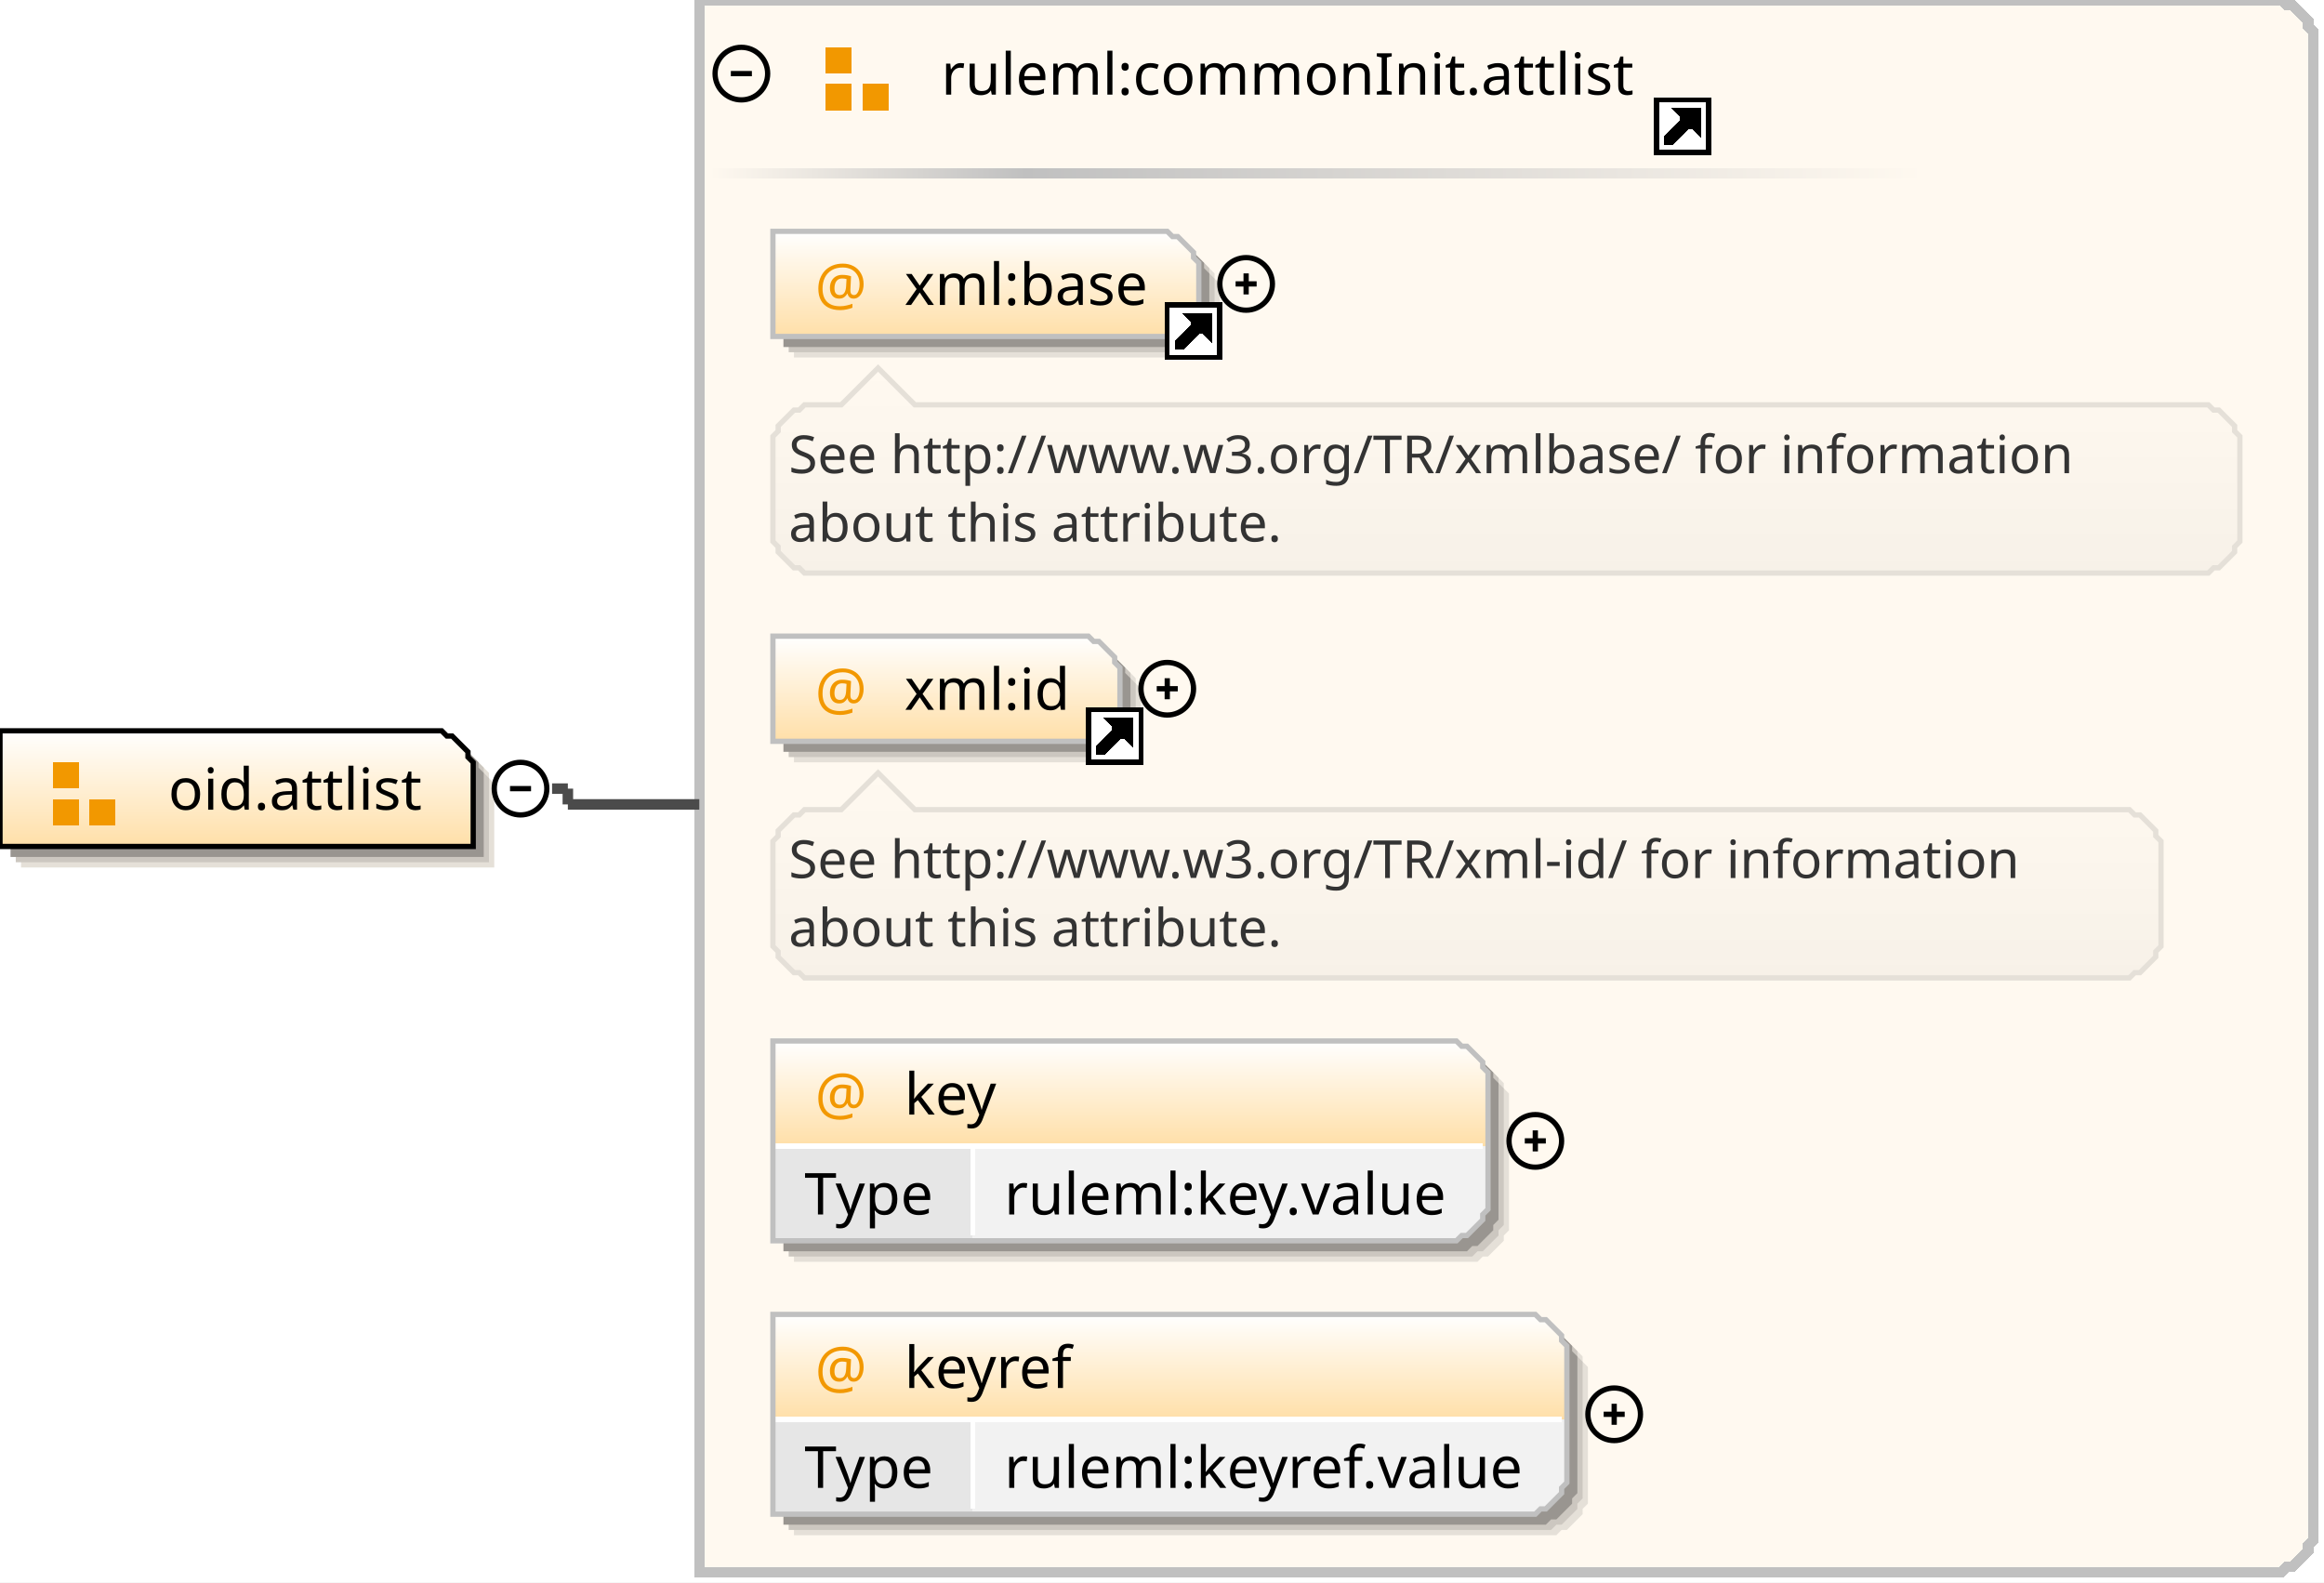
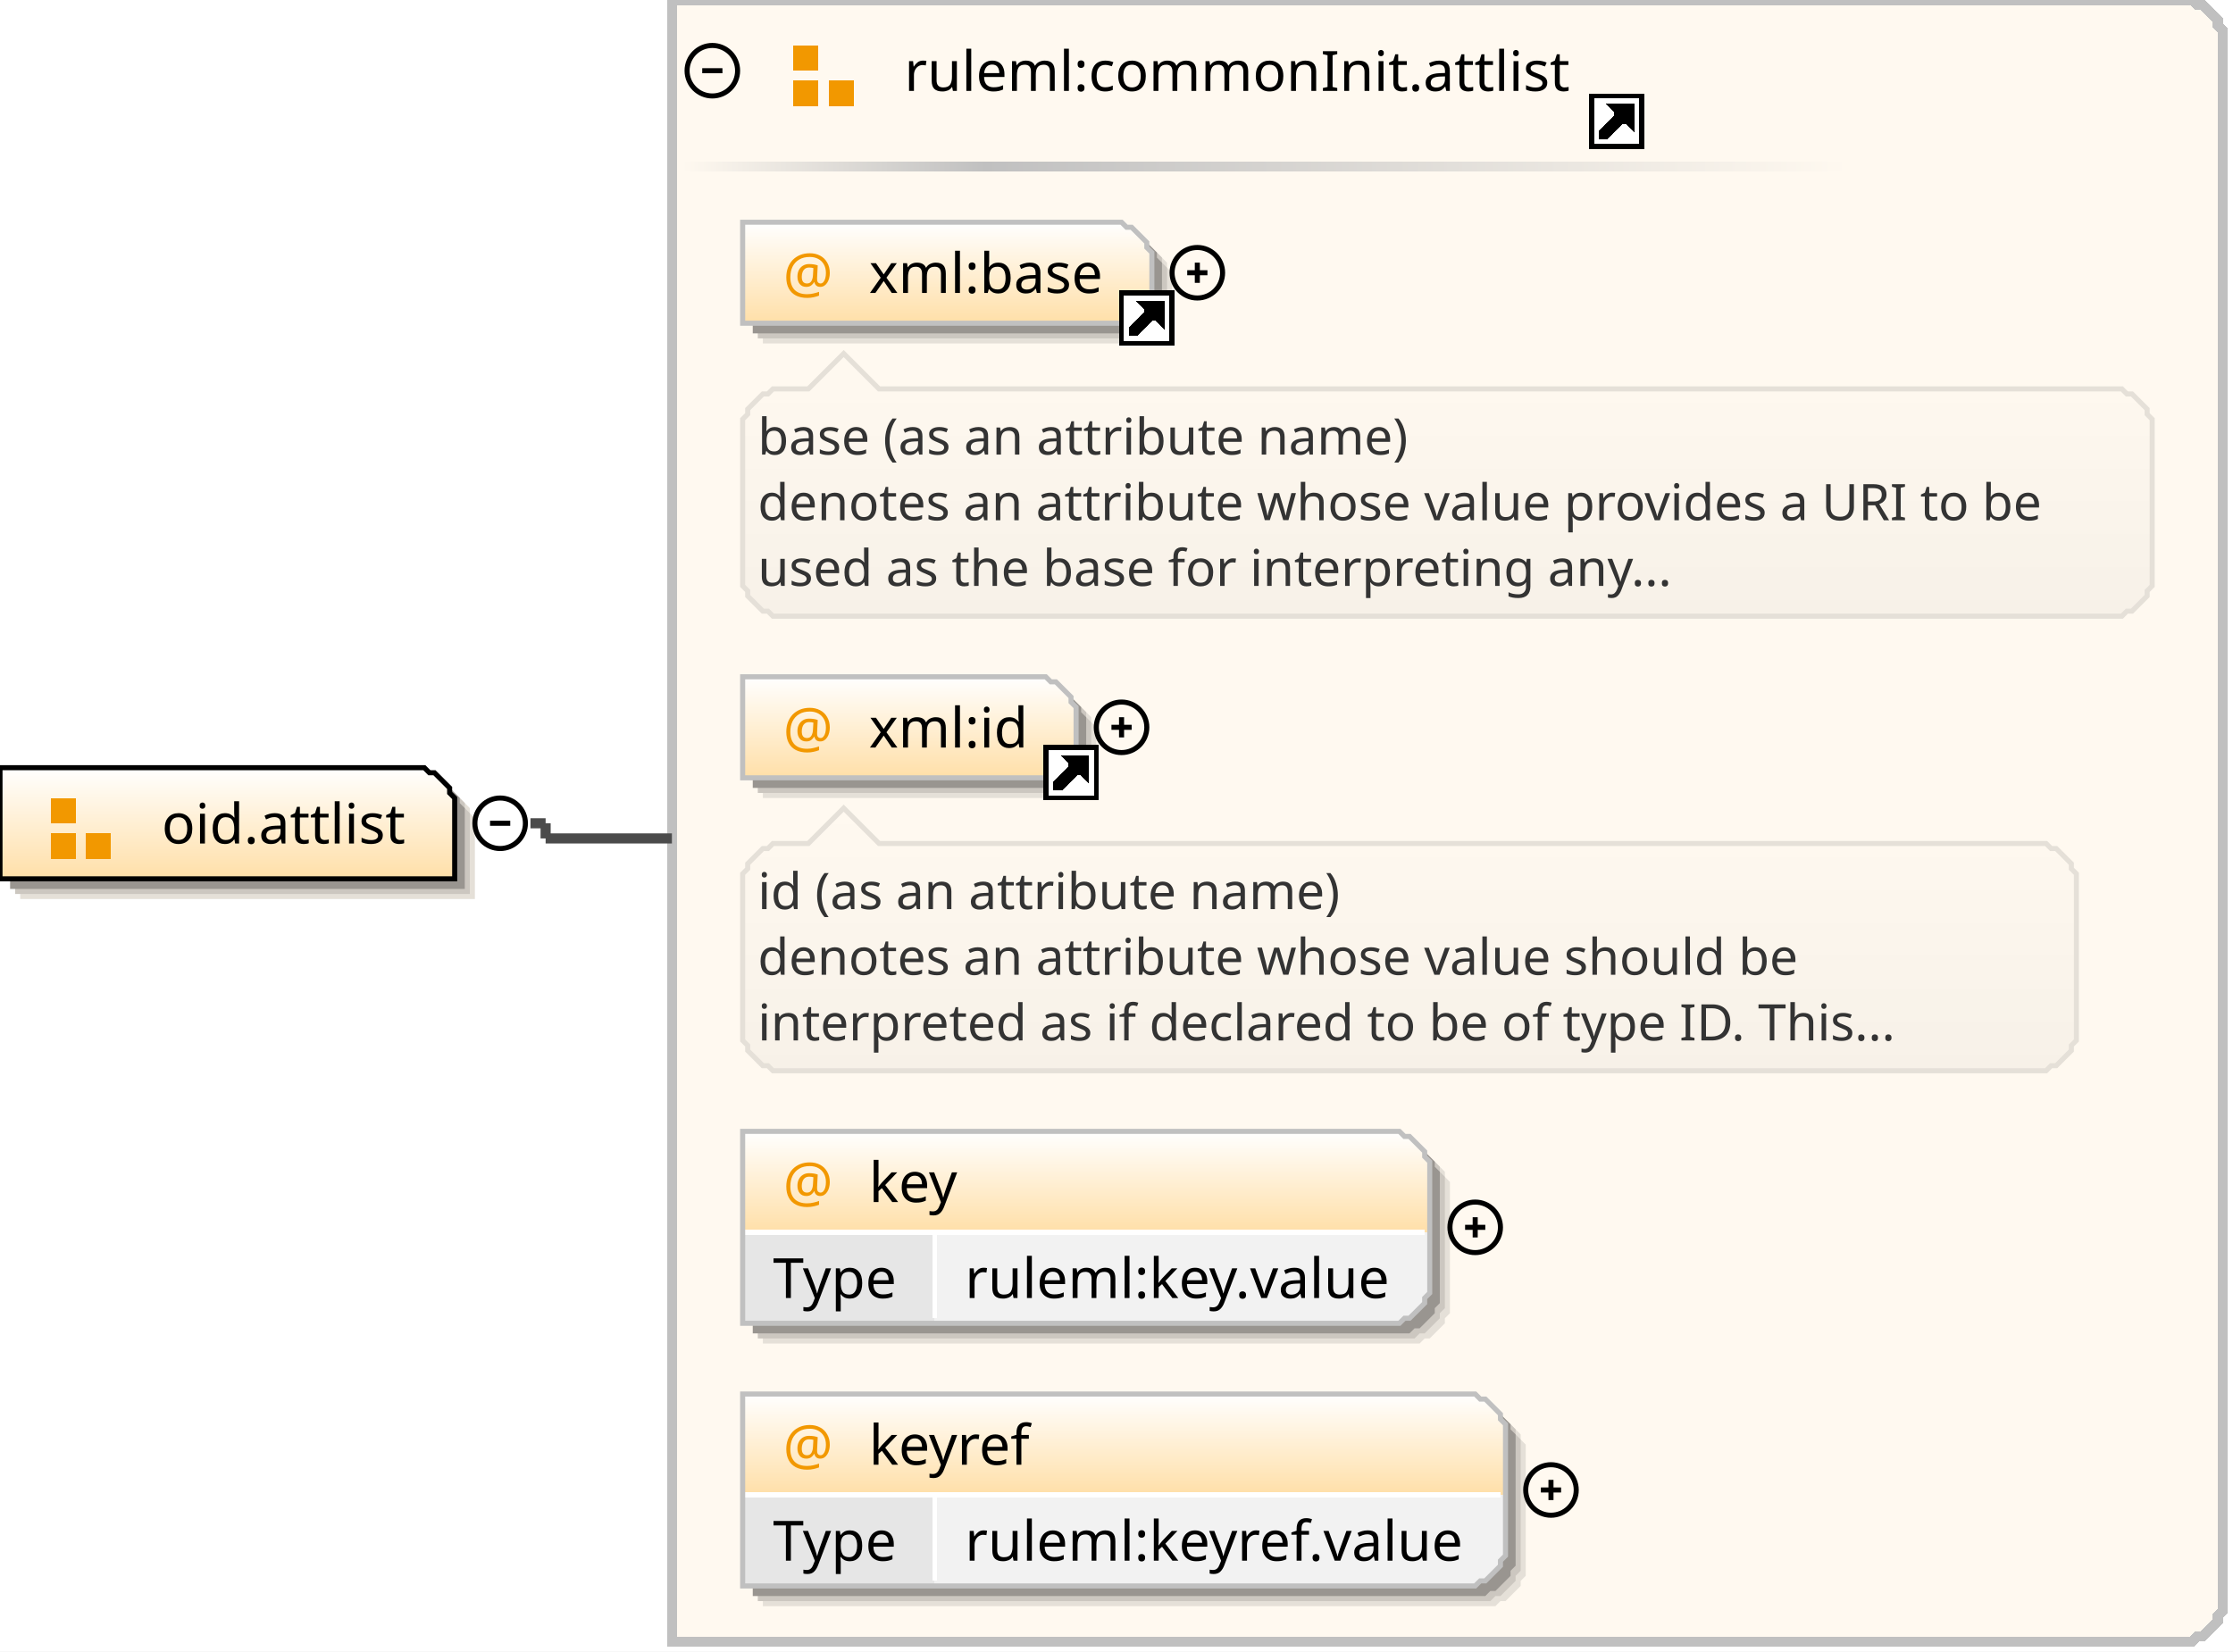
- <svg xmlns="http://www.w3.org/2000/svg" color-interpolation="auto" color-rendering="auto" fill="black" fill-opacity="1" font-family="'Dialog'" font-size="12" font-style="normal" font-weight="normal" height="301" image-rendering="auto" shape-rendering="auto" stroke="black" stroke-dasharray="none" stroke-dashoffset="0" stroke-linecap="square" stroke-linejoin="miter" stroke-miterlimit="10" stroke-opacity="1" stroke-width="1" text-rendering="auto" width="442">
+ <svg xmlns="http://www.w3.org/2000/svg" color-interpolation="auto" color-rendering="auto" fill="black" fill-opacity="1" font-family="'Dialog'" font-size="12" font-style="normal" font-weight="normal" height="327" image-rendering="auto" shape-rendering="auto" stroke="black" stroke-dasharray="none" stroke-dashoffset="0" stroke-linecap="square" stroke-linejoin="miter" stroke-miterlimit="10" stroke-opacity="1" stroke-width="1" text-rendering="auto" width="442">
  <defs id="genericDefs" />
  <g>
    <defs id="defs1">
-       <linearGradient gradientUnits="userSpaceOnUse" id="linearGradient1" spreadMethod="pad" x1="0" x2="0" y1="139" y2="161">
+       <linearGradient gradientUnits="userSpaceOnUse" id="linearGradient1" spreadMethod="pad" x1="0" x2="0" y1="152" y2="174">
        <stop offset="0%" stop-color="white" stop-opacity="1" />
        <stop offset="100%" stop-color="rgb(255,223,168)" stop-opacity="1" />
      </linearGradient>
      <linearGradient gradientUnits="userSpaceOnUse" id="linearGradient2" spreadMethod="pad" x1="195" x2="366" y1="32" y2="32">
        <stop offset="0%" stop-color="silver" stop-opacity="1" />
        <stop offset="100%" stop-color="rgb(255,249,240)" stop-opacity="1" />
      </linearGradient>
      <linearGradient gradientUnits="userSpaceOnUse" id="linearGradient3" spreadMethod="pad" x1="135" x2="195" y1="32" y2="32">
        <stop offset="0%" stop-color="rgb(255,249,240)" stop-opacity="1" />
        <stop offset="100%" stop-color="silver" stop-opacity="1" />
      </linearGradient>
      <linearGradient gradientUnits="userSpaceOnUse" id="linearGradient4" spreadMethod="pad" x1="147" x2="147" y1="44" y2="64">
        <stop offset="0%" stop-color="white" stop-opacity="1" />
        <stop offset="100%" stop-color="rgb(255,223,168)" stop-opacity="1" />
      </linearGradient>
-       <linearGradient gradientUnits="userSpaceOnUse" id="linearGradient5" spreadMethod="pad" x1="147" x2="147" y1="70" y2="109">
+       <linearGradient gradientUnits="userSpaceOnUse" id="linearGradient5" spreadMethod="pad" x1="147" x2="147" y1="70" y2="122">
        <stop offset="0%" stop-color="rgb(255,249,240)" stop-opacity="1" />
        <stop offset="100%" stop-color="rgb(247,241,232)" stop-opacity="1" />
      </linearGradient>
-       <linearGradient gradientUnits="userSpaceOnUse" id="linearGradient6" spreadMethod="pad" x1="147" x2="147" y1="121" y2="141">
+       <linearGradient gradientUnits="userSpaceOnUse" id="linearGradient6" spreadMethod="pad" x1="147" x2="147" y1="134" y2="154">
        <stop offset="0%" stop-color="white" stop-opacity="1" />
        <stop offset="100%" stop-color="rgb(255,223,168)" stop-opacity="1" />
      </linearGradient>
-       <linearGradient gradientUnits="userSpaceOnUse" id="linearGradient7" spreadMethod="pad" x1="147" x2="147" y1="147" y2="186">
+       <linearGradient gradientUnits="userSpaceOnUse" id="linearGradient7" spreadMethod="pad" x1="147" x2="147" y1="160" y2="212">
        <stop offset="0%" stop-color="rgb(255,249,240)" stop-opacity="1" />
        <stop offset="100%" stop-color="rgb(247,241,232)" stop-opacity="1" />
      </linearGradient>
-       <linearGradient gradientUnits="userSpaceOnUse" id="linearGradient8" spreadMethod="pad" x1="147" x2="147" y1="198" y2="218">
+       <linearGradient gradientUnits="userSpaceOnUse" id="linearGradient8" spreadMethod="pad" x1="147" x2="147" y1="224" y2="244">
        <stop offset="0%" stop-color="white" stop-opacity="1" />
        <stop offset="100%" stop-color="rgb(255,223,168)" stop-opacity="1" />
      </linearGradient>
-       <linearGradient gradientUnits="userSpaceOnUse" id="linearGradient9" spreadMethod="pad" x1="147" x2="147" y1="250" y2="270">
+       <linearGradient gradientUnits="userSpaceOnUse" id="linearGradient9" spreadMethod="pad" x1="147" x2="147" y1="276" y2="296">
        <stop offset="0%" stop-color="white" stop-opacity="1" />
        <stop offset="100%" stop-color="rgb(255,223,168)" stop-opacity="1" />
      </linearGradient>
      <clipPath clipPathUnits="userSpaceOnUse" id="clipPath1">
-         <path d="M0 0 L442 0 L442 301 L0 301 L0 0 Z" />
+         <path d="M0 0 L442 0 L442 327 L0 327 L0 0 Z" />
      </clipPath>
    </defs>
    <g fill="white" stroke="white" text-rendering="geometricPrecision">
-       <rect clip-path="url(#clipPath1)" height="301" stroke="none" width="442" x="0" y="0" />
+       <rect clip-path="url(#clipPath1)" height="327" stroke="none" width="442" x="0" y="0" />
    </g>
    <g fill="rgb(229,224,216)" font-family="sans-serif" font-size="11" stroke="rgb(229,224,216)" text-rendering="geometricPrecision">
-       <polygon clip-path="url(#clipPath1)" points=" 4 143 88 143 89 144 90 144 91 145 92 146 93 147 93 148 94 149 94 165 4 165" stroke="none" />
-       <polygon clip-path="url(#clipPath1)" fill="rgb(204,199,192)" points=" 3 142 87 142 88 143 89 143 90 144 91 145 92 146 92 147 93 148 93 164 3 164" stroke="none" />
-       <polygon clip-path="url(#clipPath1)" fill="rgb(153,149,144)" points=" 2 141 86 141 87 142 88 142 89 143 90 144 91 145 91 146 92 147 92 163 2 163" stroke="none" />
-       <polygon clip-path="url(#clipPath1)" fill="url(#linearGradient1)" points=" 0 139 84 139 85 140 86 140 87 141 88 142 89 143 89 144 90 145 90 161 0 161" shape-rendering="crispEdges" stroke="none" />
-       <polygon clip-path="url(#clipPath1)" fill="none" points=" 0 139 84 139 85 140 86 140 87 141 88 142 89 143 89 144 90 145 90 161 0 161" stroke="black" stroke-linecap="butt" />
+       <polygon clip-path="url(#clipPath1)" points=" 4 156 88 156 89 157 90 157 91 158 92 159 93 160 93 161 94 162 94 178 4 178" stroke="none" />
+       <polygon clip-path="url(#clipPath1)" fill="rgb(204,199,192)" points=" 3 155 87 155 88 156 89 156 90 157 91 158 92 159 92 160 93 161 93 177 3 177" stroke="none" />
+       <polygon clip-path="url(#clipPath1)" fill="rgb(153,149,144)" points=" 2 154 86 154 87 155 88 155 89 156 90 157 91 158 91 159 92 160 92 176 2 176" stroke="none" />
+       <polygon clip-path="url(#clipPath1)" fill="url(#linearGradient1)" points=" 0 152 84 152 85 153 86 153 87 154 88 155 89 156 89 157 90 158 90 174 0 174" shape-rendering="crispEdges" stroke="none" />
+       <polygon clip-path="url(#clipPath1)" fill="none" points=" 0 152 84 152 85 153 86 153 87 154 88 155 89 156 89 157 90 158 90 174 0 174" stroke="black" stroke-linecap="butt" />
    </g>
    <g fill="rgb(242,152,0)" font-family="sans-serif" font-size="11" shape-rendering="crispEdges" stroke="rgb(242,152,0)" stroke-linecap="butt" text-rendering="geometricPrecision">
-       <rect clip-path="url(#clipPath1)" height="5" stroke="none" width="5" x="10" y="145" />
-       <rect clip-path="url(#clipPath1)" height="5" stroke="none" width="5" x="10" y="152" />
-       <rect clip-path="url(#clipPath1)" height="5" stroke="none" width="5" x="17" y="152" />
-       <text clip-path="url(#clipPath1)" fill="black" stroke="none" x="32" xml:space="preserve" y="154">oid.attlist</text>
-       <circle clip-path="url(#clipPath1)" cx="99" cy="150" fill="none" r="5" shape-rendering="auto" stroke="black" />
-       <line clip-path="url(#clipPath1)" fill="none" shape-rendering="auto" stroke="black" x1="97" x2="101" y1="150" y2="150" />
-       <polygon clip-path="url(#clipPath1)" fill="rgb(255,249,240)" points=" 133 0 434 0 435 1 436 1 437 2 438 3 439 4 439 5 440 6 440 293 439 294 439 295 438 296 437 297 436 298 435 298 434 299 133 299" stroke="none" stroke-width="2" />
-       <polygon clip-path="url(#clipPath1)" fill="none" points=" 133 0 434 0 435 1 436 1 437 2 438 3 439 4 439 5 440 6 440 293 439 294 439 295 438 296 437 297 436 298 435 298 434 299 133 299" stroke="silver" stroke-width="2" />
+       <rect clip-path="url(#clipPath1)" height="5" stroke="none" width="5" x="10" y="158" />
+       <rect clip-path="url(#clipPath1)" height="5" stroke="none" width="5" x="10" y="165" />
+       <rect clip-path="url(#clipPath1)" height="5" stroke="none" width="5" x="17" y="165" />
+       <text clip-path="url(#clipPath1)" fill="black" stroke="none" x="32" xml:space="preserve" y="167">oid.attlist</text>
+       <circle clip-path="url(#clipPath1)" cx="99" cy="163" fill="none" r="5" shape-rendering="auto" stroke="black" />
+       <line clip-path="url(#clipPath1)" fill="none" shape-rendering="auto" stroke="black" x1="97" x2="101" y1="163" y2="163" />
+       <polygon clip-path="url(#clipPath1)" fill="rgb(255,249,240)" points=" 133 0 434 0 435 1 436 1 437 2 438 3 439 4 439 5 440 6 440 319 439 320 439 321 438 322 437 323 436 324 435 324 434 325 133 325" stroke="none" stroke-width="2" />
+       <polygon clip-path="url(#clipPath1)" fill="none" points=" 133 0 434 0 435 1 436 1 437 2 438 3 439 4 439 5 440 6 440 319 439 320 439 321 438 322 437 323 436 324 435 324 434 325 133 325" stroke="silver" stroke-width="2" />
      <rect clip-path="url(#clipPath1)" fill="url(#linearGradient2)" height="2" stroke="none" stroke-width="2" width="171" x="195" y="32" />
      <rect clip-path="url(#clipPath1)" fill="url(#linearGradient3)" height="2" stroke="none" stroke-width="2" width="60" x="135" y="32" />
      <rect clip-path="url(#clipPath1)" height="5" stroke="none" width="5" x="157" y="9" />
      <rect clip-path="url(#clipPath1)" height="5" stroke="none" width="5" x="157" y="16" />
      <rect clip-path="url(#clipPath1)" height="5" stroke="none" width="5" x="164" y="16" />
      <text clip-path="url(#clipPath1)" fill="black" stroke="none" x="179" xml:space="preserve" y="18">ruleml:commonInit.attlist</text>
      <rect clip-path="url(#clipPath1)" fill="white" height="10" stroke="none" width="10" x="315" y="19" />
      <polygon clip-path="url(#clipPath1)" fill="none" points=" 317 27 317 26 320 23 320 22 319 21 323 21 323 25 322 24 321 24 318 27" stroke="black" />
      <polygon clip-path="url(#clipPath1)" fill="black" points=" 317 27 317 26 320 23 320 22 319 21 323 21 323 25 322 24 321 24 318 27" stroke="none" />
      <rect clip-path="url(#clipPath1)" fill="none" height="10" stroke="black" width="10" x="315" y="19" />
      <circle clip-path="url(#clipPath1)" cx="141" cy="14" fill="none" r="5" shape-rendering="auto" stroke="black" />
      <line clip-path="url(#clipPath1)" fill="none" shape-rendering="auto" stroke="black" x1="139" x2="143" y1="14" y2="14" />
      <polygon clip-path="url(#clipPath1)" fill="rgb(229,224,216)" points=" 151 48 226 48 227 49 228 49 229 50 230 51 231 52 231 53 232 54 232 62 231 63 231 64 230 65 229 66 228 67 227 67 226 68 151 68" shape-rendering="auto" stroke="none" />
      <polygon clip-path="url(#clipPath1)" fill="rgb(204,199,192)" points=" 150 47 225 47 226 48 227 48 228 49 229 50 230 51 230 52 231 53 231 61 230 62 230 63 229 64 228 65 227 66 226 66 225 67 150 67" shape-rendering="auto" stroke="none" />
      <polygon clip-path="url(#clipPath1)" fill="rgb(153,149,144)" points=" 149 46 224 46 225 47 226 47 227 48 228 49 229 50 229 51 230 52 230 60 229 61 229 62 228 63 227 64 226 65 225 65 224 66 149 66" shape-rendering="auto" stroke="none" />
      <polygon clip-path="url(#clipPath1)" fill="url(#linearGradient4)" points=" 147 44 222 44 223 45 224 45 225 46 226 47 227 48 227 49 228 50 228 58 227 59 227 60 226 61 225 62 224 63 223 63 222 64 147 64" stroke="none" />
      <polygon clip-path="url(#clipPath1)" fill="none" points=" 147 44 222 44 223 45 224 45 225 46 226 47 227 48 227 49 228 50 228 58 227 59 227 60 226 61 225 62 224 63 223 63 222 64 147 64" shape-rendering="auto" stroke="silver" />
      <text clip-path="url(#clipPath1)" stroke="none" x="155" xml:space="preserve" y="58">@</text>
      <text clip-path="url(#clipPath1)" fill="black" stroke="none" x="172" xml:space="preserve" y="58">xml:base</text>
      <rect clip-path="url(#clipPath1)" fill="white" height="10" stroke="none" width="10" x="222" y="58" />
      <polygon clip-path="url(#clipPath1)" fill="none" points=" 224 66 224 65 227 62 227 61 226 60 230 60 230 64 229 63 228 63 225 66" stroke="black" />
      <polygon clip-path="url(#clipPath1)" fill="black" points=" 224 66 224 65 227 62 227 61 226 60 230 60 230 64 229 63 228 63 225 66" stroke="none" />
      <rect clip-path="url(#clipPath1)" fill="none" height="10" stroke="black" width="10" x="222" y="58" />
      <circle clip-path="url(#clipPath1)" cx="237" cy="54" fill="none" r="5" shape-rendering="auto" stroke="black" />
      <line clip-path="url(#clipPath1)" fill="none" shape-rendering="auto" stroke="black" x1="235" x2="239" y1="54" y2="54" />
      <line clip-path="url(#clipPath1)" fill="none" shape-rendering="auto" stroke="black" x1="237" x2="237" y1="52" y2="56" />
-       <polygon clip-path="url(#clipPath1)" fill="url(#linearGradient5)" points=" 147 83 148 82 148 81 149 80 150 79 151 78 152 78 153 77 160 77 167 70 174 77 420 77 421 78 422 78 423 79 424 80 425 81 425 82 426 83 426 103 425 104 425 105 424 106 423 107 422 108 421 108 420 109 153 109 152 108 151 108 150 107 149 106 148 105 148 104 147 103" stroke="none" />
-       <polygon clip-path="url(#clipPath1)" fill="none" points=" 147 83 148 82 148 81 149 80 150 79 151 78 152 78 153 77 160 77 167 70 174 77 420 77 421 78 422 78 423 79 424 80 425 81 425 82 426 83 426 103 425 104 425 105 424 106 423 107 422 108 421 108 420 109 153 109 152 108 151 108 150 107 149 106 148 105 148 104 147 103" shape-rendering="auto" stroke="rgb(229,224,216)" />
-       <text clip-path="url(#clipPath1)" fill="rgb(51,51,51)" font-size="10" stroke="none" x="150" xml:space="preserve" y="90">See http://www.w3.org/TR/xmlbase/ for information </text>
-       <text clip-path="url(#clipPath1)" fill="rgb(51,51,51)" font-size="10" stroke="none" x="150" xml:space="preserve" y="103">about this attribute.</text>
-       <polygon clip-path="url(#clipPath1)" fill="rgb(229,224,216)" points=" 151 125 211 125 212 126 213 126 214 127 215 128 216 129 216 130 217 131 217 139 216 140 216 141 215 142 214 143 213 144 212 144 211 145 151 145" shape-rendering="auto" stroke="none" />
-       <polygon clip-path="url(#clipPath1)" fill="rgb(204,199,192)" points=" 150 124 210 124 211 125 212 125 213 126 214 127 215 128 215 129 216 130 216 138 215 139 215 140 214 141 213 142 212 143 211 143 210 144 150 144" shape-rendering="auto" stroke="none" />
-       <polygon clip-path="url(#clipPath1)" fill="rgb(153,149,144)" points=" 149 123 209 123 210 124 211 124 212 125 213 126 214 127 214 128 215 129 215 137 214 138 214 139 213 140 212 141 211 142 210 142 209 143 149 143" shape-rendering="auto" stroke="none" />
-       <polygon clip-path="url(#clipPath1)" fill="url(#linearGradient6)" points=" 147 121 207 121 208 122 209 122 210 123 211 124 212 125 212 126 213 127 213 135 212 136 212 137 211 138 210 139 209 140 208 140 207 141 147 141" stroke="none" />
-       <polygon clip-path="url(#clipPath1)" fill="none" points=" 147 121 207 121 208 122 209 122 210 123 211 124 212 125 212 126 213 127 213 135 212 136 212 137 211 138 210 139 209 140 208 140 207 141 147 141" shape-rendering="auto" stroke="silver" />
-       <text clip-path="url(#clipPath1)" stroke="none" x="155" xml:space="preserve" y="135">@</text>
-       <text clip-path="url(#clipPath1)" fill="black" stroke="none" x="172" xml:space="preserve" y="135">xml:id</text>
-       <rect clip-path="url(#clipPath1)" fill="white" height="10" stroke="none" width="10" x="207" y="135" />
-       <polygon clip-path="url(#clipPath1)" fill="none" points=" 209 143 209 142 212 139 212 138 211 137 215 137 215 141 214 140 213 140 210 143" stroke="black" />
-       <polygon clip-path="url(#clipPath1)" fill="black" points=" 209 143 209 142 212 139 212 138 211 137 215 137 215 141 214 140 213 140 210 143" stroke="none" />
-       <rect clip-path="url(#clipPath1)" fill="none" height="10" stroke="black" width="10" x="207" y="135" />
-       <circle clip-path="url(#clipPath1)" cx="222" cy="131" fill="none" r="5" shape-rendering="auto" stroke="black" />
-       <line clip-path="url(#clipPath1)" fill="none" shape-rendering="auto" stroke="black" x1="220" x2="224" y1="131" y2="131" />
-       <line clip-path="url(#clipPath1)" fill="none" shape-rendering="auto" stroke="black" x1="222" x2="222" y1="129" y2="133" />
-       <polygon clip-path="url(#clipPath1)" fill="url(#linearGradient7)" points=" 147 160 148 159 148 158 149 157 150 156 151 155 152 155 153 154 160 154 167 147 174 154 405 154 406 155 407 155 408 156 409 157 410 158 410 159 411 160 411 180 410 181 410 182 409 183 408 184 407 185 406 185 405 186 153 186 152 185 151 185 150 184 149 183 148 182 148 181 147 180" stroke="none" />
-       <polygon clip-path="url(#clipPath1)" fill="none" points=" 147 160 148 159 148 158 149 157 150 156 151 155 152 155 153 154 160 154 167 147 174 154 405 154 406 155 407 155 408 156 409 157 410 158 410 159 411 160 411 180 410 181 410 182 409 183 408 184 407 185 406 185 405 186 153 186 152 185 151 185 150 184 149 183 148 182 148 181 147 180" shape-rendering="auto" stroke="rgb(229,224,216)" />
-       <text clip-path="url(#clipPath1)" fill="rgb(51,51,51)" font-size="10" stroke="none" x="150" xml:space="preserve" y="167">See http://www.w3.org/TR/xml-id/ for information </text>
-       <text clip-path="url(#clipPath1)" fill="rgb(51,51,51)" font-size="10" stroke="none" x="150" xml:space="preserve" y="180">about this attribute.</text>
-       <polygon clip-path="url(#clipPath1)" fill="rgb(229,224,216)" points=" 151 202 281 202 282 203 283 203 284 204 285 205 286 206 286 207 287 208 287 234 286 235 286 236 285 237 284 238 283 239 282 239 281 240 151 240" shape-rendering="auto" stroke="none" />
-       <polygon clip-path="url(#clipPath1)" fill="rgb(204,199,192)" points=" 150 201 280 201 281 202 282 202 283 203 284 204 285 205 285 206 286 207 286 233 285 234 285 235 284 236 283 237 282 238 281 238 280 239 150 239" shape-rendering="auto" stroke="none" />
-       <polygon clip-path="url(#clipPath1)" fill="rgb(153,149,144)" points=" 149 200 279 200 280 201 281 201 282 202 283 203 284 204 284 205 285 206 285 232 284 233 284 234 283 235 282 236 281 237 280 237 279 238 149 238" shape-rendering="auto" stroke="none" />
-       <polygon clip-path="url(#clipPath1)" fill="url(#linearGradient8)" points=" 147 198 277 198 278 199 279 199 280 200 281 201 282 202 282 203 283 204 283 218 282 218 282 218 281 218 280 218 279 218 278 218 277 218 147 218" stroke="none" />
-       <polygon clip-path="url(#clipPath1)" fill="rgb(230,230,230)" points=" 147 218 185 218 185 218 185 218 185 218 185 218 185 218 185 218 185 218 185 230 185 231 185 232 185 233 185 234 185 235 185 235 185 236 147 236" stroke="none" />
-       <polygon clip-path="url(#clipPath1)" fill="rgb(242,242,242)" points=" 185 218 277 218 278 218 279 218 280 218 281 218 282 218 282 218 283 218 283 230 282 231 282 232 281 233 280 234 279 235 278 235 277 236 185 236" stroke="none" />
-       <line clip-path="url(#clipPath1)" fill="none" stroke="white" x1="147" x2="282" y1="218" y2="218" />
-       <text clip-path="url(#clipPath1)" fill="black" stroke="none" x="153" xml:space="preserve" y="231">Type</text>
-       <text clip-path="url(#clipPath1)" fill="black" stroke="none" x="191" xml:space="preserve" y="231">ruleml:key.value</text>
-       <line clip-path="url(#clipPath1)" fill="none" stroke="white" x1="185" x2="185" y1="218" y2="235" />
-       <polygon clip-path="url(#clipPath1)" fill="none" points=" 147 198 277 198 278 199 279 199 280 200 281 201 282 202 282 203 283 204 283 230 282 231 282 232 281 233 280 234 279 235 278 235 277 236 147 236" shape-rendering="auto" stroke="silver" />
-       <text clip-path="url(#clipPath1)" stroke="none" x="155" xml:space="preserve" y="212">@</text>
-       <text clip-path="url(#clipPath1)" fill="black" stroke="none" x="172" xml:space="preserve" y="212">key</text>
-       <circle clip-path="url(#clipPath1)" cx="292" cy="217" fill="none" r="5" shape-rendering="auto" stroke="black" />
-       <line clip-path="url(#clipPath1)" fill="none" shape-rendering="auto" stroke="black" x1="290" x2="294" y1="217" y2="217" />
-       <line clip-path="url(#clipPath1)" fill="none" shape-rendering="auto" stroke="black" x1="292" x2="292" y1="215" y2="219" />
-       <polygon clip-path="url(#clipPath1)" fill="rgb(229,224,216)" points=" 151 254 296 254 297 255 298 255 299 256 300 257 301 258 301 259 302 260 302 286 301 287 301 288 300 289 299 290 298 291 297 291 296 292 151 292" shape-rendering="auto" stroke="none" />
-       <polygon clip-path="url(#clipPath1)" fill="rgb(204,199,192)" points=" 150 253 295 253 296 254 297 254 298 255 299 256 300 257 300 258 301 259 301 285 300 286 300 287 299 288 298 289 297 290 296 290 295 291 150 291" shape-rendering="auto" stroke="none" />
-       <polygon clip-path="url(#clipPath1)" fill="rgb(153,149,144)" points=" 149 252 294 252 295 253 296 253 297 254 298 255 299 256 299 257 300 258 300 284 299 285 299 286 298 287 297 288 296 289 295 289 294 290 149 290" shape-rendering="auto" stroke="none" />
-       <polygon clip-path="url(#clipPath1)" fill="url(#linearGradient9)" points=" 147 250 292 250 293 251 294 251 295 252 296 253 297 254 297 255 298 256 298 270 297 270 297 270 296 270 295 270 294 270 293 270 292 270 147 270" stroke="none" />
-       <polygon clip-path="url(#clipPath1)" fill="rgb(230,230,230)" points=" 147 270 185 270 185 270 185 270 185 270 185 270 185 270 185 270 185 270 185 282 185 283 185 284 185 285 185 286 185 287 185 287 185 288 147 288" stroke="none" />
-       <polygon clip-path="url(#clipPath1)" fill="rgb(242,242,242)" points=" 185 270 292 270 293 270 294 270 295 270 296 270 297 270 297 270 298 270 298 282 297 283 297 284 296 285 295 286 294 287 293 287 292 288 185 288" stroke="none" />
-       <line clip-path="url(#clipPath1)" fill="none" stroke="white" x1="147" x2="297" y1="270" y2="270" />
-       <text clip-path="url(#clipPath1)" fill="black" stroke="none" x="153" xml:space="preserve" y="283">Type</text>
-       <text clip-path="url(#clipPath1)" fill="black" stroke="none" x="191" xml:space="preserve" y="283">ruleml:keyref.value</text>
-       <line clip-path="url(#clipPath1)" fill="none" stroke="white" x1="185" x2="185" y1="270" y2="287" />
-       <polygon clip-path="url(#clipPath1)" fill="none" points=" 147 250 292 250 293 251 294 251 295 252 296 253 297 254 297 255 298 256 298 282 297 283 297 284 296 285 295 286 294 287 293 287 292 288 147 288" shape-rendering="auto" stroke="silver" />
-       <text clip-path="url(#clipPath1)" stroke="none" x="155" xml:space="preserve" y="264">@</text>
-       <text clip-path="url(#clipPath1)" fill="black" stroke="none" x="172" xml:space="preserve" y="264">keyref</text>
-       <circle clip-path="url(#clipPath1)" cx="307" cy="269" fill="none" r="5" shape-rendering="auto" stroke="black" />
-       <line clip-path="url(#clipPath1)" fill="none" shape-rendering="auto" stroke="black" x1="305" x2="309" y1="269" y2="269" />
-       <line clip-path="url(#clipPath1)" fill="none" shape-rendering="auto" stroke="black" x1="307" x2="307" y1="267" y2="271" />
+       <polygon clip-path="url(#clipPath1)" fill="url(#linearGradient5)" points=" 147 83 148 82 148 81 149 80 150 79 151 78 152 78 153 77 160 77 167 70 174 77 420 77 421 78 422 78 423 79 424 80 425 81 425 82 426 83 426 116 425 117 425 118 424 119 423 120 422 121 421 121 420 122 153 122 152 121 151 121 150 120 149 119 148 118 148 117 147 116" stroke="none" />
+       <polygon clip-path="url(#clipPath1)" fill="none" points=" 147 83 148 82 148 81 149 80 150 79 151 78 152 78 153 77 160 77 167 70 174 77 420 77 421 78 422 78 423 79 424 80 425 81 425 82 426 83 426 116 425 117 425 118 424 119 423 120 422 121 421 121 420 122 153 122 152 121 151 121 150 120 149 119 148 118 148 117 147 116" shape-rendering="auto" stroke="rgb(229,224,216)" />
+       <text clip-path="url(#clipPath1)" fill="rgb(51,51,51)" font-size="10" stroke="none" x="150" xml:space="preserve" y="90">base (as an attribute name)</text>
+       <text clip-path="url(#clipPath1)" fill="rgb(51,51,51)" font-size="10" stroke="none" x="150" xml:space="preserve" y="103">denotes an attribute whose value provides a URI to be </text>
+       <text clip-path="url(#clipPath1)" fill="rgb(51,51,51)" font-size="10" stroke="none" x="150" xml:space="preserve" y="116">used as the base for interpreting any...</text>
+       <polygon clip-path="url(#clipPath1)" fill="rgb(229,224,216)" points=" 151 138 211 138 212 139 213 139 214 140 215 141 216 142 216 143 217 144 217 152 216 153 216 154 215 155 214 156 213 157 212 157 211 158 151 158" shape-rendering="auto" stroke="none" />
+       <polygon clip-path="url(#clipPath1)" fill="rgb(204,199,192)" points=" 150 137 210 137 211 138 212 138 213 139 214 140 215 141 215 142 216 143 216 151 215 152 215 153 214 154 213 155 212 156 211 156 210 157 150 157" shape-rendering="auto" stroke="none" />
+       <polygon clip-path="url(#clipPath1)" fill="rgb(153,149,144)" points=" 149 136 209 136 210 137 211 137 212 138 213 139 214 140 214 141 215 142 215 150 214 151 214 152 213 153 212 154 211 155 210 155 209 156 149 156" shape-rendering="auto" stroke="none" />
+       <polygon clip-path="url(#clipPath1)" fill="url(#linearGradient6)" points=" 147 134 207 134 208 135 209 135 210 136 211 137 212 138 212 139 213 140 213 148 212 149 212 150 211 151 210 152 209 153 208 153 207 154 147 154" stroke="none" />
+       <polygon clip-path="url(#clipPath1)" fill="none" points=" 147 134 207 134 208 135 209 135 210 136 211 137 212 138 212 139 213 140 213 148 212 149 212 150 211 151 210 152 209 153 208 153 207 154 147 154" shape-rendering="auto" stroke="silver" />
+       <text clip-path="url(#clipPath1)" stroke="none" x="155" xml:space="preserve" y="148">@</text>
+       <text clip-path="url(#clipPath1)" fill="black" stroke="none" x="172" xml:space="preserve" y="148">xml:id</text>
+       <rect clip-path="url(#clipPath1)" fill="white" height="10" stroke="none" width="10" x="207" y="148" />
+       <polygon clip-path="url(#clipPath1)" fill="none" points=" 209 156 209 155 212 152 212 151 211 150 215 150 215 154 214 153 213 153 210 156" stroke="black" />
+       <polygon clip-path="url(#clipPath1)" fill="black" points=" 209 156 209 155 212 152 212 151 211 150 215 150 215 154 214 153 213 153 210 156" stroke="none" />
+       <rect clip-path="url(#clipPath1)" fill="none" height="10" stroke="black" width="10" x="207" y="148" />
+       <circle clip-path="url(#clipPath1)" cx="222" cy="144" fill="none" r="5" shape-rendering="auto" stroke="black" />
+       <line clip-path="url(#clipPath1)" fill="none" shape-rendering="auto" stroke="black" x1="220" x2="224" y1="144" y2="144" />
+       <line clip-path="url(#clipPath1)" fill="none" shape-rendering="auto" stroke="black" x1="222" x2="222" y1="142" y2="146" />
+       <polygon clip-path="url(#clipPath1)" fill="url(#linearGradient7)" points=" 147 173 148 172 148 171 149 170 150 169 151 168 152 168 153 167 160 167 167 160 174 167 405 167 406 168 407 168 408 169 409 170 410 171 410 172 411 173 411 206 410 207 410 208 409 209 408 210 407 211 406 211 405 212 153 212 152 211 151 211 150 210 149 209 148 208 148 207 147 206" stroke="none" />
+       <polygon clip-path="url(#clipPath1)" fill="none" points=" 147 173 148 172 148 171 149 170 150 169 151 168 152 168 153 167 160 167 167 160 174 167 405 167 406 168 407 168 408 169 409 170 410 171 410 172 411 173 411 206 410 207 410 208 409 209 408 210 407 211 406 211 405 212 153 212 152 211 151 211 150 210 149 209 148 208 148 207 147 206" shape-rendering="auto" stroke="rgb(229,224,216)" />
+       <text clip-path="url(#clipPath1)" fill="rgb(51,51,51)" font-size="10" stroke="none" x="150" xml:space="preserve" y="180">id (as an attribute name)</text>
+       <text clip-path="url(#clipPath1)" fill="rgb(51,51,51)" font-size="10" stroke="none" x="150" xml:space="preserve" y="193">denotes an attribute whose value should be </text>
+       <text clip-path="url(#clipPath1)" fill="rgb(51,51,51)" font-size="10" stroke="none" x="150" xml:space="preserve" y="206">interpreted as if declared to be of type ID. This...</text>
+       <polygon clip-path="url(#clipPath1)" fill="rgb(229,224,216)" points=" 151 228 281 228 282 229 283 229 284 230 285 231 286 232 286 233 287 234 287 260 286 261 286 262 285 263 284 264 283 265 282 265 281 266 151 266" shape-rendering="auto" stroke="none" />
+       <polygon clip-path="url(#clipPath1)" fill="rgb(204,199,192)" points=" 150 227 280 227 281 228 282 228 283 229 284 230 285 231 285 232 286 233 286 259 285 260 285 261 284 262 283 263 282 264 281 264 280 265 150 265" shape-rendering="auto" stroke="none" />
+       <polygon clip-path="url(#clipPath1)" fill="rgb(153,149,144)" points=" 149 226 279 226 280 227 281 227 282 228 283 229 284 230 284 231 285 232 285 258 284 259 284 260 283 261 282 262 281 263 280 263 279 264 149 264" shape-rendering="auto" stroke="none" />
+       <polygon clip-path="url(#clipPath1)" fill="url(#linearGradient8)" points=" 147 224 277 224 278 225 279 225 280 226 281 227 282 228 282 229 283 230 283 244 282 244 282 244 281 244 280 244 279 244 278 244 277 244 147 244" stroke="none" />
+       <polygon clip-path="url(#clipPath1)" fill="rgb(230,230,230)" points=" 147 244 185 244 185 244 185 244 185 244 185 244 185 244 185 244 185 244 185 256 185 257 185 258 185 259 185 260 185 261 185 261 185 262 147 262" stroke="none" />
+       <polygon clip-path="url(#clipPath1)" fill="rgb(242,242,242)" points=" 185 244 277 244 278 244 279 244 280 244 281 244 282 244 282 244 283 244 283 256 282 257 282 258 281 259 280 260 279 261 278 261 277 262 185 262" stroke="none" />
+       <line clip-path="url(#clipPath1)" fill="none" stroke="white" x1="147" x2="282" y1="244" y2="244" />
+       <text clip-path="url(#clipPath1)" fill="black" stroke="none" x="153" xml:space="preserve" y="257">Type</text>
+       <text clip-path="url(#clipPath1)" fill="black" stroke="none" x="191" xml:space="preserve" y="257">ruleml:key.value</text>
+       <line clip-path="url(#clipPath1)" fill="none" stroke="white" x1="185" x2="185" y1="244" y2="261" />
+       <polygon clip-path="url(#clipPath1)" fill="none" points=" 147 224 277 224 278 225 279 225 280 226 281 227 282 228 282 229 283 230 283 256 282 257 282 258 281 259 280 260 279 261 278 261 277 262 147 262" shape-rendering="auto" stroke="silver" />
+       <text clip-path="url(#clipPath1)" stroke="none" x="155" xml:space="preserve" y="238">@</text>
+       <text clip-path="url(#clipPath1)" fill="black" stroke="none" x="172" xml:space="preserve" y="238">key</text>
+       <circle clip-path="url(#clipPath1)" cx="292" cy="243" fill="none" r="5" shape-rendering="auto" stroke="black" />
+       <line clip-path="url(#clipPath1)" fill="none" shape-rendering="auto" stroke="black" x1="290" x2="294" y1="243" y2="243" />
+       <line clip-path="url(#clipPath1)" fill="none" shape-rendering="auto" stroke="black" x1="292" x2="292" y1="241" y2="245" />
+       <polygon clip-path="url(#clipPath1)" fill="rgb(229,224,216)" points=" 151 280 296 280 297 281 298 281 299 282 300 283 301 284 301 285 302 286 302 312 301 313 301 314 300 315 299 316 298 317 297 317 296 318 151 318" shape-rendering="auto" stroke="none" />
+       <polygon clip-path="url(#clipPath1)" fill="rgb(204,199,192)" points=" 150 279 295 279 296 280 297 280 298 281 299 282 300 283 300 284 301 285 301 311 300 312 300 313 299 314 298 315 297 316 296 316 295 317 150 317" shape-rendering="auto" stroke="none" />
+       <polygon clip-path="url(#clipPath1)" fill="rgb(153,149,144)" points=" 149 278 294 278 295 279 296 279 297 280 298 281 299 282 299 283 300 284 300 310 299 311 299 312 298 313 297 314 296 315 295 315 294 316 149 316" shape-rendering="auto" stroke="none" />
+       <polygon clip-path="url(#clipPath1)" fill="url(#linearGradient9)" points=" 147 276 292 276 293 277 294 277 295 278 296 279 297 280 297 281 298 282 298 296 297 296 297 296 296 296 295 296 294 296 293 296 292 296 147 296" stroke="none" />
+       <polygon clip-path="url(#clipPath1)" fill="rgb(230,230,230)" points=" 147 296 185 296 185 296 185 296 185 296 185 296 185 296 185 296 185 296 185 308 185 309 185 310 185 311 185 312 185 313 185 313 185 314 147 314" stroke="none" />
+       <polygon clip-path="url(#clipPath1)" fill="rgb(242,242,242)" points=" 185 296 292 296 293 296 294 296 295 296 296 296 297 296 297 296 298 296 298 308 297 309 297 310 296 311 295 312 294 313 293 313 292 314 185 314" stroke="none" />
+       <line clip-path="url(#clipPath1)" fill="none" stroke="white" x1="147" x2="297" y1="296" y2="296" />
+       <text clip-path="url(#clipPath1)" fill="black" stroke="none" x="153" xml:space="preserve" y="309">Type</text>
+       <text clip-path="url(#clipPath1)" fill="black" stroke="none" x="191" xml:space="preserve" y="309">ruleml:keyref.value</text>
+       <line clip-path="url(#clipPath1)" fill="none" stroke="white" x1="185" x2="185" y1="296" y2="313" />
+       <polygon clip-path="url(#clipPath1)" fill="none" points=" 147 276 292 276 293 277 294 277 295 278 296 279 297 280 297 281 298 282 298 308 297 309 297 310 296 311 295 312 294 313 293 313 292 314 147 314" shape-rendering="auto" stroke="silver" />
+       <text clip-path="url(#clipPath1)" stroke="none" x="155" xml:space="preserve" y="290">@</text>
+       <text clip-path="url(#clipPath1)" fill="black" stroke="none" x="172" xml:space="preserve" y="290">keyref</text>
+       <circle clip-path="url(#clipPath1)" cx="307" cy="295" fill="none" r="5" shape-rendering="auto" stroke="black" />
+       <line clip-path="url(#clipPath1)" fill="none" shape-rendering="auto" stroke="black" x1="305" x2="309" y1="295" y2="295" />
+       <line clip-path="url(#clipPath1)" fill="none" shape-rendering="auto" stroke="black" x1="307" x2="307" y1="293" y2="297" />
    </g>
    <g fill="rgb(75,75,75)" font-family="sans-serif" font-size="11" stroke="rgb(75,75,75)" stroke-linecap="butt" stroke-width="2" text-rendering="geometricPrecision">
-       <line clip-path="url(#clipPath1)" fill="none" x1="105" x2="108" y1="150" y2="150" />
-       <line clip-path="url(#clipPath1)" fill="none" x1="108" x2="108" y1="150" y2="153" />
-       <line clip-path="url(#clipPath1)" fill="none" x1="108" x2="133" y1="153" y2="153" />
+       <line clip-path="url(#clipPath1)" fill="none" x1="105" x2="108" y1="163" y2="163" />
+       <line clip-path="url(#clipPath1)" fill="none" x1="108" x2="108" y1="163" y2="166" />
+       <line clip-path="url(#clipPath1)" fill="none" x1="108" x2="133" y1="166" y2="166" />
    </g>
  </g>
</svg>
